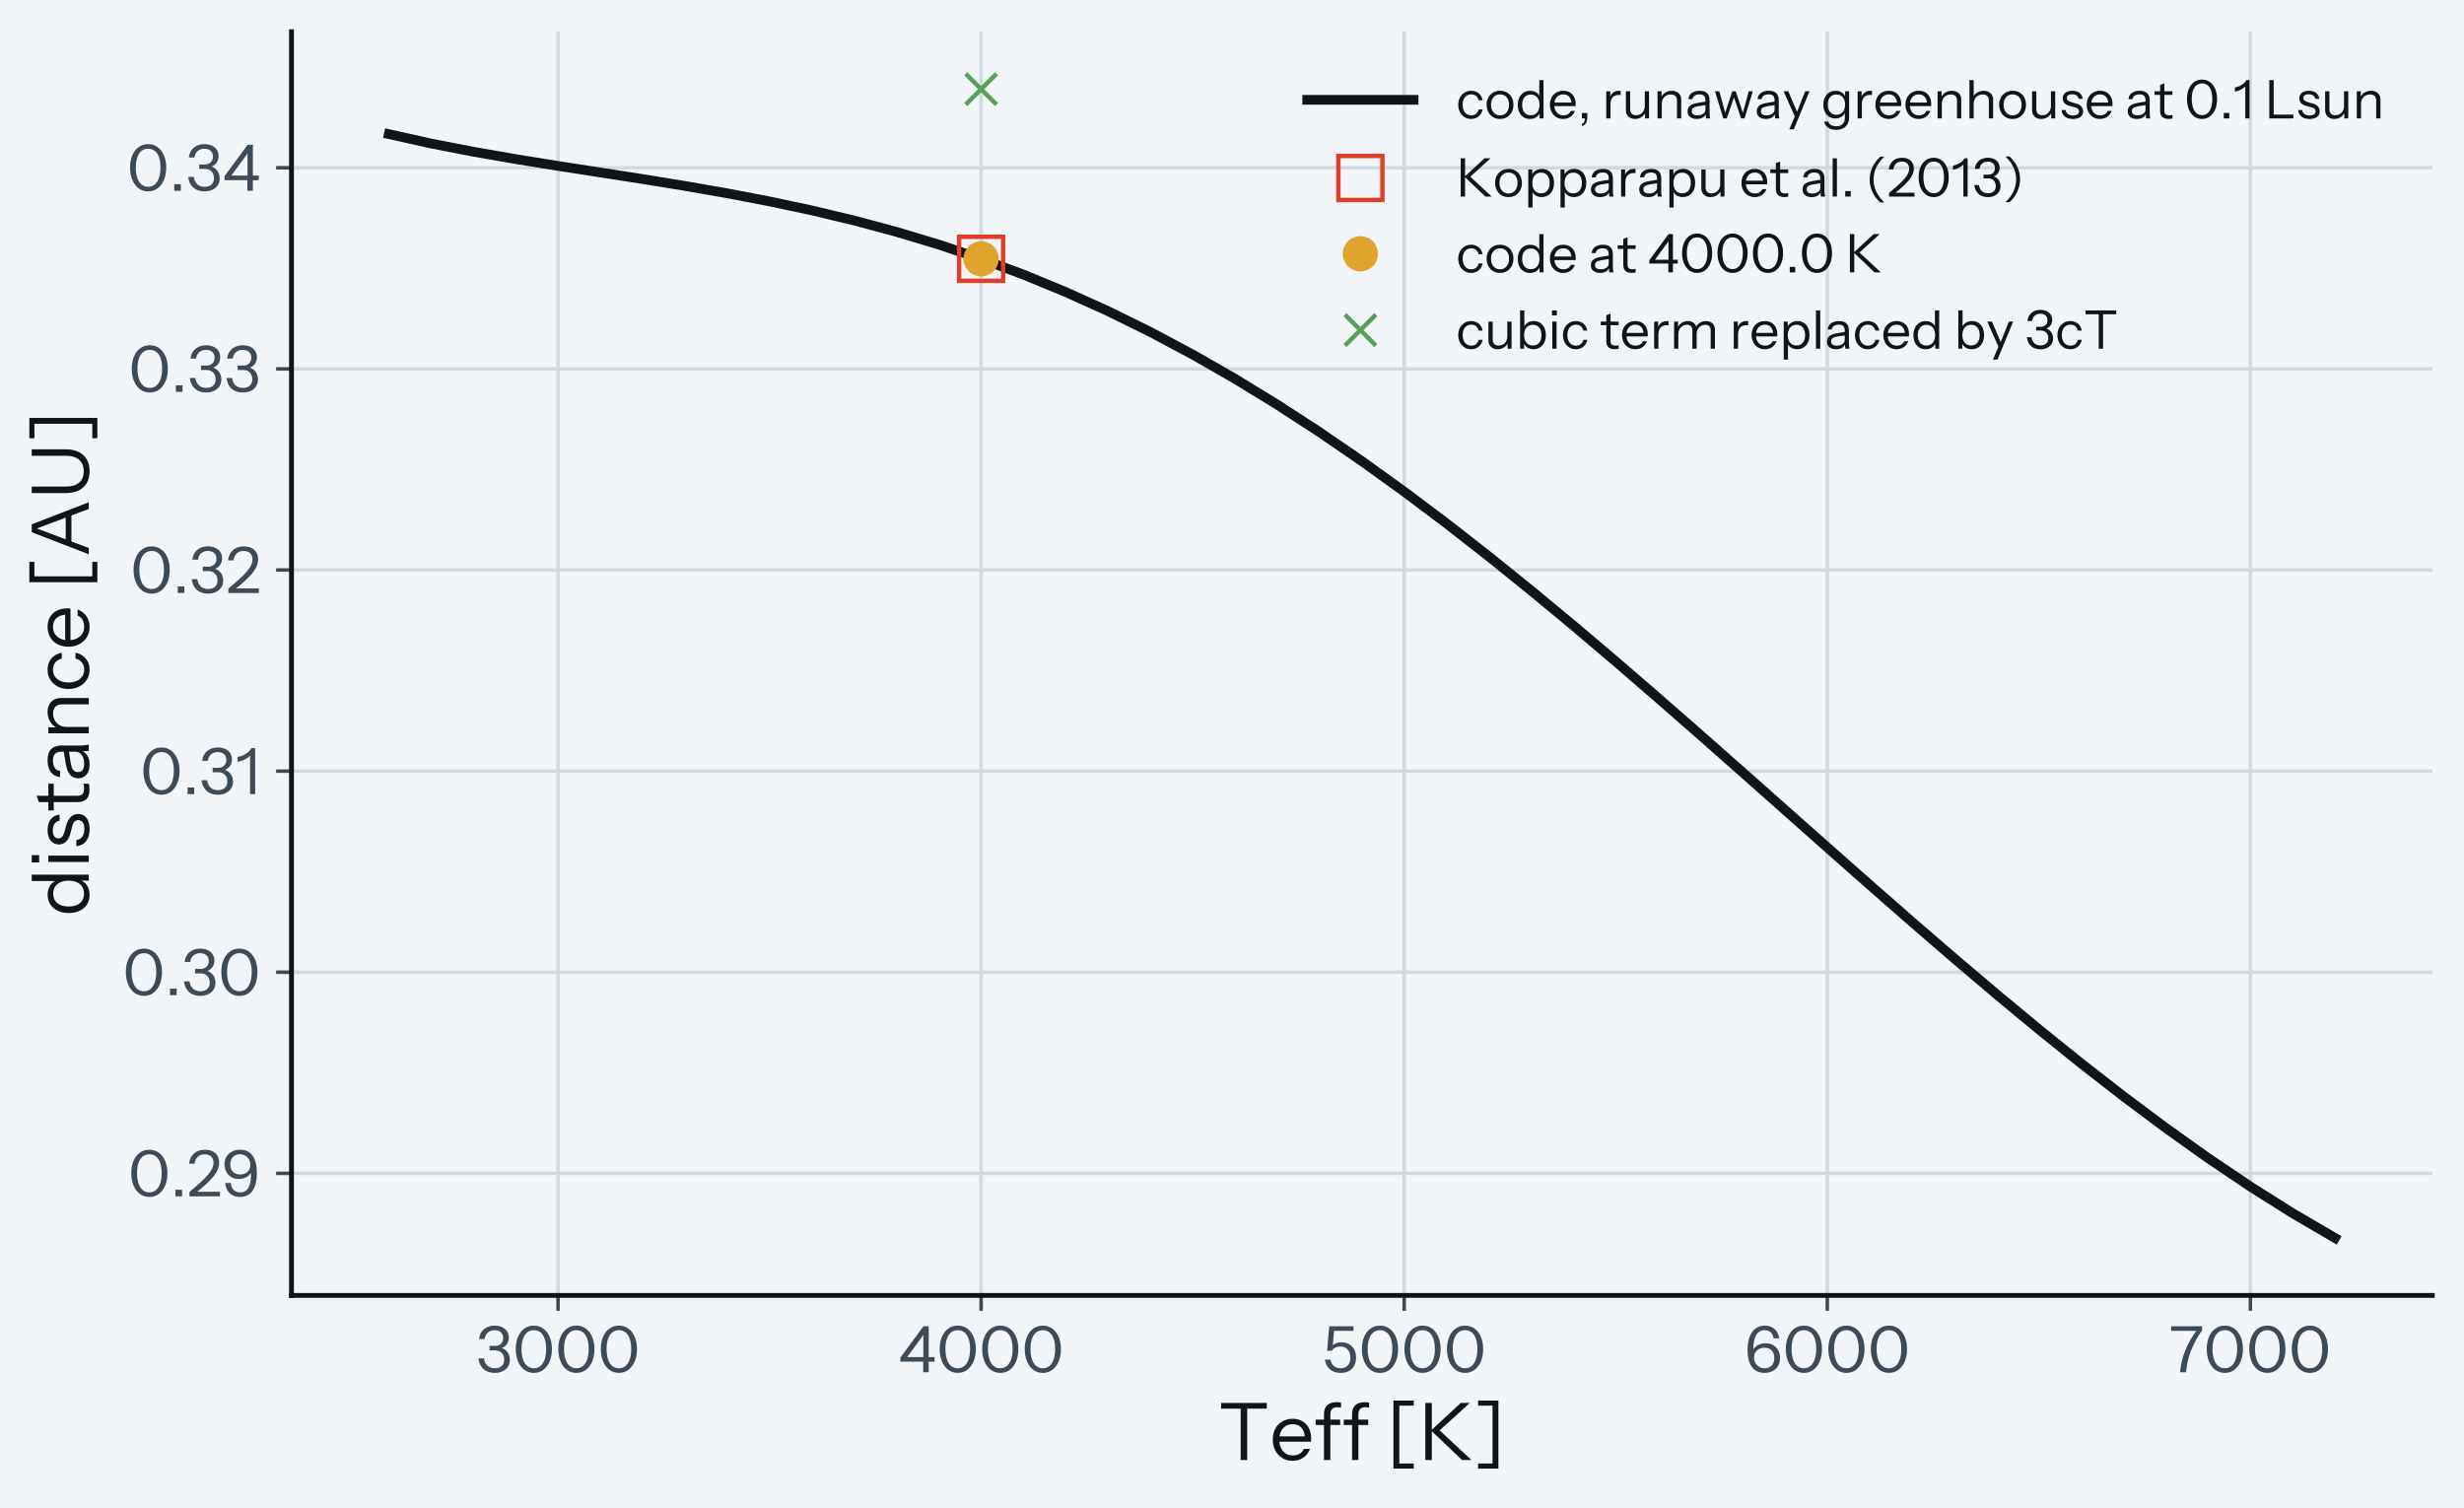
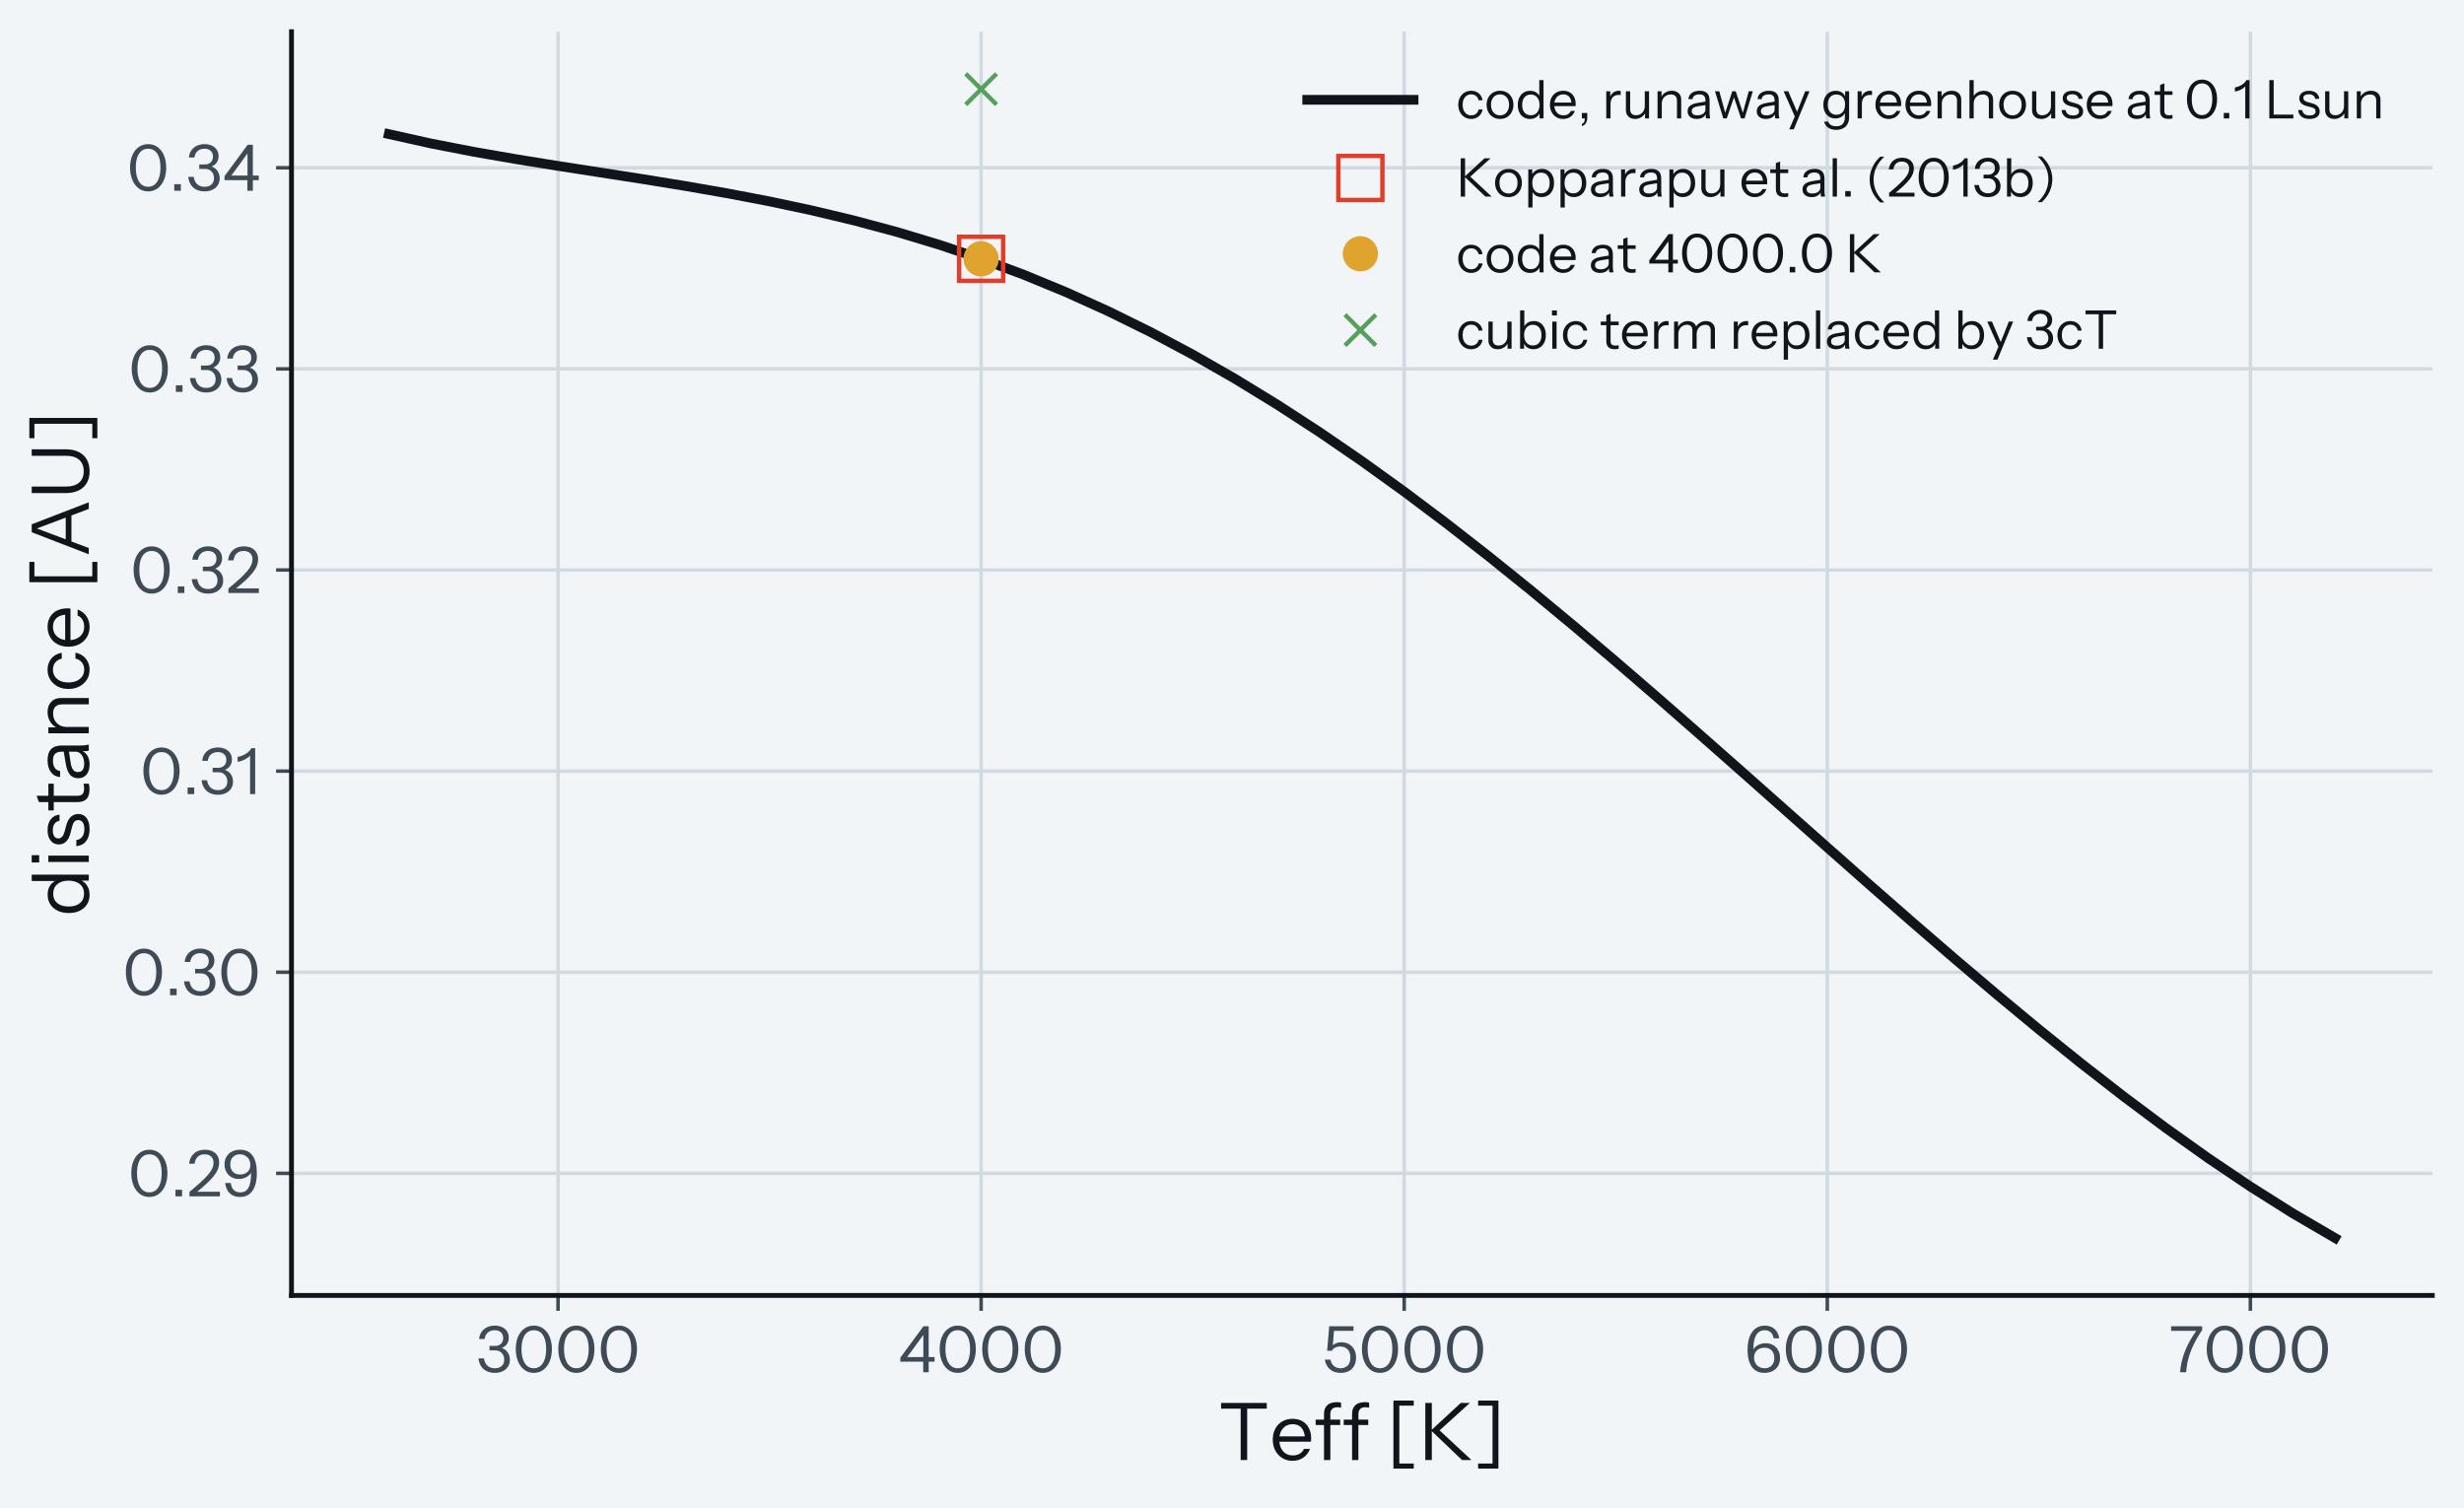
<svg xmlns="http://www.w3.org/2000/svg" xmlns:xlink="http://www.w3.org/1999/xlink" width="559.445pt" height="342.379pt" viewBox="0 0 559.445 342.379" version="1.1">
  <defs>
    <style type="text/css">*{stroke-linejoin: round; stroke-linecap: butt}</style>
  </defs>
  <g id="figure_1">
    <g id="patch_1">
      <path d="M 0 342.379  L 559.445 342.379  L 559.445 0  L 0 0  z " style="fill: #f2f5f7" />
    </g>
    <g id="axes_1">
      <g id="patch_2">
        <path d="M 66.184 294.116  L 552.245 294.116  L 552.245 7.2  L 66.184 7.2  z " style="fill: #f2f5f7" />
      </g>
      <g id="matplotlib.axis_1">
        <g id="xtick_1">
          <g id="line2d_1">
            <path d="M 126.701 294.116  L 126.701 7.2  " clip-path="url(#pb3c21db58e)" style="fill: none; stroke: #d2dae1; stroke-width: 0.8; stroke-linecap: square" />
          </g>
          <g id="line2d_2">
            <defs>
              <path id="m2a301ba8c9" d="M 0 0  L 0 3.5  " style="stroke: #3e4a55; stroke-width: 0.8" />
            </defs>
            <g>
              <use xlink:href="#m2a301ba8c9" x="126.701" y="294.116" style="fill: #3e4a55; stroke: #3e4a55; stroke-width: 0.8" />
            </g>
          </g>
          <g id="text_1">
            <g style="fill: #3e4a55" transform="translate(108.0551 311.5564) scale(0.145 -0.145)">
              <defs>
                <path id="InstrumentSans-Regular-33" d="M 1894 -64  Q 1434 -64 1085 105  Q 736 275 521 601  Q 307 928 256 1389  L 806 1389  Q 877 909 1158 653  Q 1440 397 1901 397  Q 2336 397 2585 627  Q 2835 858 2835 1254  Q 2835 1670 2592 1929  Q 2349 2189 1939 2189  L 1363 2189  L 1363 2637  L 1920 2637  Q 2291 2637 2512 2851  Q 2733 3066 2733 3424  Q 2733 3802 2499 4006  Q 2266 4211 1869 4211  Q 1478 4211 1203 3984  Q 928 3757 877 3334  L 320 3334  Q 358 3744 563 4041  Q 768 4339 1110 4505  Q 1453 4672 1882 4672  Q 2298 4672 2618 4525  Q 2938 4378 3117 4106  Q 3296 3834 3296 3469  Q 3296 3142 3149 2892  Q 3002 2643 2749 2502  Q 2496 2362 2170 2362  L 2131 2496  Q 2522 2496 2806 2333  Q 3091 2170 3248 1888  Q 3405 1606 3405 1235  Q 3405 851 3213 556  Q 3021 262 2681 99  Q 2342 -64 1894 -64  z " transform="scale(0.015625)" />
                <path id="InstrumentSans-Regular-30" d="M 2131 -64  Q 1587 -64 1180 240  Q 774 544 547 1085  Q 320 1626 320 2323  Q 320 3021 544 3549  Q 768 4077 1177 4374  Q 1587 4672 2131 4672  Q 2675 4672 3081 4374  Q 3488 4077 3715 3549  Q 3942 3021 3942 2323  Q 3942 1619 3715 1081  Q 3488 544 3081 240  Q 2675 -64 2131 -64  z M 2131 397  Q 2522 397 2797 630  Q 3072 864 3219 1296  Q 3366 1728 3366 2330  Q 3366 2925 3222 3347  Q 3078 3770 2803 3990  Q 2528 4211 2131 4211  Q 1734 4211 1459 3987  Q 1184 3763 1040 3344  Q 896 2925 896 2330  Q 896 1728 1043 1293  Q 1190 858 1465 627  Q 1741 397 2131 397  z " transform="scale(0.015625)" />
              </defs>
              <use xlink:href="#InstrumentSans-Regular-33" />
              <use xlink:href="#InstrumentSans-Regular-30" transform="translate(57.39999 0)" />
              <use xlink:href="#InstrumentSans-Regular-30" transform="translate(124 0)" />
              <use xlink:href="#InstrumentSans-Regular-30" transform="translate(190.6 0)" />
            </g>
          </g>
        </g>
        <g id="xtick_2">
          <g id="line2d_3">
            <path d="M 222.761 294.116  L 222.761 7.2  " clip-path="url(#pb3c21db58e)" style="fill: none; stroke: #d2dae1; stroke-width: 0.8; stroke-linecap: square" />
          </g>
          <g id="line2d_4">
            <g>
              <use xlink:href="#m2a301ba8c9" x="222.761" y="294.116" style="fill: #3e4a55; stroke: #3e4a55; stroke-width: 0.8" />
            </g>
          </g>
          <g id="text_2">
            <g style="fill: #3e4a55" transform="translate(203.9267 311.5564) scale(0.145 -0.145)">
              <defs>
                <path id="InstrumentSans-Regular-34" d="M 2509 0  L 2509 1216  L 2522 1344  L 2522 3974  L 2694 3974  L 749 1312  L 576 1523  L 3648 1523  L 3648 1062  L 218 1062  L 218 1459  L 2534 4608  L 3059 4608  L 3059 0  L 2509 0  z " transform="scale(0.015625)" />
              </defs>
              <use xlink:href="#InstrumentSans-Regular-34" />
              <use xlink:href="#InstrumentSans-Regular-30" transform="translate(59.99999 0)" />
              <use xlink:href="#InstrumentSans-Regular-30" transform="translate(126.6 0)" />
              <use xlink:href="#InstrumentSans-Regular-30" transform="translate(193.2 0)" />
            </g>
          </g>
        </g>
        <g id="xtick_3">
          <g id="line2d_5">
            <path d="M 318.82 294.116  L 318.82 7.2  " clip-path="url(#pb3c21db58e)" style="fill: none; stroke: #d2dae1; stroke-width: 0.8; stroke-linecap: square" />
          </g>
          <g id="line2d_6">
            <g>
              <use xlink:href="#m2a301ba8c9" x="318.82" y="294.116" style="fill: #3e4a55; stroke: #3e4a55; stroke-width: 0.8" />
            </g>
          </g>
          <g id="text_3">
            <g style="fill: #3e4a55" transform="translate(300.1744 311.5564) scale(0.145 -0.145)">
              <defs>
                <path id="InstrumentSans-Regular-35" d="M 1869 -64  Q 1184 -64 774 304  Q 365 672 275 1261  L 838 1261  Q 922 845 1194 621  Q 1466 397 1856 397  Q 2266 397 2550 653  Q 2835 909 2835 1466  Q 2835 2022 2550 2300  Q 2266 2579 1830 2579  Q 1517 2579 1286 2451  Q 1056 2323 979 2150  L 506 2150  L 717 4608  L 3149 4608  L 3149 4147  L 1030 4147  L 1210 4339  L 1062 2483  L 941 2528  Q 1056 2720 1312 2861  Q 1568 3002 1939 3002  Q 2368 3002 2697 2816  Q 3027 2630 3216 2288  Q 3405 1946 3405 1466  Q 3405 986 3216 643  Q 3027 301 2684 118  Q 2342 -64 1869 -64  z " transform="scale(0.015625)" />
              </defs>
              <use xlink:href="#InstrumentSans-Regular-35" />
              <use xlink:href="#InstrumentSans-Regular-30" transform="translate(57.39999 0)" />
              <use xlink:href="#InstrumentSans-Regular-30" transform="translate(124 0)" />
              <use xlink:href="#InstrumentSans-Regular-30" transform="translate(190.6 0)" />
            </g>
          </g>
        </g>
        <g id="xtick_4">
          <g id="line2d_7">
            <path d="M 414.88 294.116  L 414.88 7.2  " clip-path="url(#pb3c21db58e)" style="fill: none; stroke: #d2dae1; stroke-width: 0.8; stroke-linecap: square" />
          </g>
          <g id="line2d_8">
            <g>
              <use xlink:href="#m2a301ba8c9" x="414.88" y="294.116" style="fill: #3e4a55; stroke: #3e4a55; stroke-width: 0.8" />
            </g>
          </g>
          <g id="text_4">
            <g style="fill: #3e4a55" transform="translate(396.0528 311.5564) scale(0.145 -0.145)">
              <defs>
                <path id="InstrumentSans-Regular-36" d="M 2010 -64  Q 1197 -64 758 528  Q 320 1120 320 2240  Q 320 3014 528 3558  Q 736 4102 1126 4387  Q 1517 4672 2054 4672  Q 2643 4672 3027 4333  Q 3411 3994 3494 3398  L 2931 3398  Q 2874 3795 2640 4003  Q 2406 4211 2048 4211  Q 1478 4211 1187 3724  Q 896 3238 896 2266  L 896 1850  L 749 1907  Q 806 2208 1004 2432  Q 1203 2656 1497 2781  Q 1792 2906 2131 2906  Q 2566 2906 2889 2717  Q 3213 2528 3395 2192  Q 3578 1856 3578 1408  Q 3578 966 3379 633  Q 3181 301 2829 118  Q 2477 -64 2010 -64  z M 2029 397  Q 2464 397 2733 672  Q 3002 947 3002 1414  Q 3002 1901 2742 2179  Q 2483 2458 2016 2458  Q 1568 2458 1270 2195  Q 973 1933 973 1472  Q 973 1152 1110 909  Q 1248 666 1488 531  Q 1728 397 2029 397  z " transform="scale(0.015625)" />
              </defs>
              <use xlink:href="#InstrumentSans-Regular-36" />
              <use xlink:href="#InstrumentSans-Regular-30" transform="translate(59.89999 0)" />
              <use xlink:href="#InstrumentSans-Regular-30" transform="translate(126.5 0)" />
              <use xlink:href="#InstrumentSans-Regular-30" transform="translate(193.1 0)" />
            </g>
          </g>
        </g>
        <g id="xtick_5">
          <g id="line2d_9">
            <path d="M 510.94 294.116  L 510.94 7.2  " clip-path="url(#pb3c21db58e)" style="fill: none; stroke: #d2dae1; stroke-width: 0.8; stroke-linecap: square" />
          </g>
          <g id="line2d_10">
            <g>
              <use xlink:href="#m2a301ba8c9" x="510.94" y="294.116" style="fill: #3e4a55; stroke: #3e4a55; stroke-width: 0.8" />
            </g>
          </g>
          <g id="text_5">
            <g style="fill: #3e4a55" transform="translate(492.5984 311.5564) scale(0.145 -0.145)">
              <defs>
                <path id="InstrumentSans-Regular-37" d="M 1050 0  Q 1139 1088 1558 2153  Q 1978 3219 2816 4333  L 2848 4147  L 154 4147  L 154 4608  L 3264 4608  L 3264 4224  Q 2752 3475 2416 2777  Q 2080 2080 1894 1398  Q 1709 717 1658 0  L 1050 0  z " transform="scale(0.015625)" />
              </defs>
              <use xlink:href="#InstrumentSans-Regular-37" />
              <use xlink:href="#InstrumentSans-Regular-30" transform="translate(53.2 0)" />
              <use xlink:href="#InstrumentSans-Regular-30" transform="translate(119.8 0)" />
              <use xlink:href="#InstrumentSans-Regular-30" transform="translate(186.4 0)" />
            </g>
          </g>
        </g>
        <g id="text_6">
          <g style="fill: #10151b" transform="translate(276.5979 331.4889) scale(0.18 -0.18)">
            <defs>
              <path id="InstrumentSans-Regular-54" d="M 1811 0  L 1811 4147  L 230 4147  L 230 4608  L 3917 4608  L 3917 4147  L 2336 4147  L 2336 0  L 1811 0  z " transform="scale(0.015625)" />
              <path id="InstrumentSans-Regular-65" d="M 1850 -64  Q 1382 -64 1024 157  Q 666 378 461 762  Q 256 1146 256 1645  Q 256 2144 457 2525  Q 659 2906 1024 3117  Q 1389 3328 1862 3328  Q 2317 3328 2653 3129  Q 2989 2931 3171 2572  Q 3354 2214 3354 1728  Q 3354 1664 3350 1606  Q 3347 1549 3334 1478  L 640 1478  L 640 1907  L 3021 1907  L 2854 1670  Q 2854 2259 2595 2576  Q 2336 2893 1862 2893  Q 1376 2893 1078 2557  Q 781 2221 781 1651  Q 781 1069 1078 720  Q 1376 371 1875 371  Q 2189 371 2425 508  Q 2662 646 2771 902  L 3258 902  Q 3098 454 2723 195  Q 2349 -64 1850 -64  z " transform="scale(0.015625)" />
              <path id="InstrumentSans-Regular-66" d="M 781 0  L 781 3725  Q 781 4173 1040 4422  Q 1299 4672 1830 4672  Q 1958 4672 2032 4659  Q 2106 4646 2157 4627  L 2157 4224  Q 2112 4237 2032 4249  Q 1952 4262 1862 4262  Q 1568 4262 1430 4115  Q 1293 3968 1293 3699  L 1293 0  L 781 0  z M 109 2829  L 109 3264  L 2086 3264  L 2086 2829  L 109 2829  z " transform="scale(0.015625)" />
              <path id="InstrumentSans-Regular-20" transform="scale(0.015625)" />
              <path id="InstrumentSans-Regular-5b" d="M 576 -691  L 576 4800  L 2214 4800  L 2214 4390  L 1050 4390  L 1050 -282  L 2214 -282  L 2214 -691  L 576 -691  z " transform="scale(0.015625)" />
              <path id="InstrumentSans-Regular-4b" d="M 550 0  L 550 4608  L 1075 4608  L 1075 0  L 550 0  z M 1018 2394  L 3411 4608  L 4147 4608  L 1702 2394  L 1018 2394  z M 3514 0  L 1005 2394  L 1702 2394  L 4275 0  L 3514 0  z " transform="scale(0.015625)" />
              <path id="InstrumentSans-Regular-5d" d="M 2022 4800  L 2022 -691  L 384 -691  L 384 -282  L 1549 -282  L 1549 4390  L 384 4390  L 384 4800  L 2022 4800  z " transform="scale(0.015625)" />
            </defs>
            <use xlink:href="#InstrumentSans-Regular-54" />
            <use xlink:href="#InstrumentSans-Regular-65" transform="translate(64.79999 0)" />
            <use xlink:href="#InstrumentSans-Regular-66" transform="translate(121.2 0)" />
            <use xlink:href="#InstrumentSans-Regular-66" transform="translate(156.6 0)" />
            <use xlink:href="#InstrumentSans-Regular-20" transform="translate(192 0)" />
            <use xlink:href="#InstrumentSans-Regular-5b" transform="translate(212 0)" />
            <use xlink:href="#InstrumentSans-Regular-4b" transform="translate(252.5999 0)" />
            <use xlink:href="#InstrumentSans-Regular-5d" transform="translate(321.7999 0)" />
          </g>
        </g>
      </g>
      <g id="matplotlib.axis_2">
        <g id="ytick_1">
          <g id="line2d_11">
            <path d="M 66.184 266.4  L 552.245 266.4  " clip-path="url(#pb3c21db58e)" style="fill: none; stroke: #d2dae1; stroke-width: 0.8; stroke-linecap: square" />
          </g>
          <g id="line2d_12">
            <defs>
              <path id="me776a80f98" d="M 0 0  L -3.5 0  " style="stroke: #3e4a55; stroke-width: 0.8" />
            </defs>
            <g>
              <use xlink:href="#me776a80f98" x="66.184" y="266.4" style="fill: #3e4a55; stroke: #3e4a55; stroke-width: 0.8" />
            </g>
          </g>
          <g id="text_7">
            <g style="fill: #3e4a55" transform="translate(29.0825 271.62) scale(0.145 -0.145)">
              <defs>
                <path id="InstrumentSans-Regular-2e" d="M 486 0  L 486 659  L 1146 659  L 1146 0  L 486 0  z " transform="scale(0.015625)" />
                <path id="InstrumentSans-Regular-32" d="M 256 0  L 256 448  Q 947 1018 1411 1446  Q 1875 1875 2153 2208  Q 2432 2541 2550 2819  Q 2669 3098 2669 3366  Q 2669 3763 2432 3987  Q 2195 4211 1779 4211  Q 1350 4211 1088 3968  Q 826 3725 768 3270  L 218 3270  Q 282 3898 701 4285  Q 1120 4672 1818 4672  Q 2464 4672 2848 4326  Q 3232 3981 3232 3379  Q 3232 3053 3107 2726  Q 2982 2400 2697 2041  Q 2413 1683 1949 1251  Q 1485 819 800 275  L 678 461  L 3309 461  L 3309 0  L 256 0  z " transform="scale(0.015625)" />
                <path id="InstrumentSans-Regular-39" d="M 1843 -64  Q 1440 -64 1120 93  Q 800 250 601 560  Q 403 870 346 1338  L 909 1338  Q 973 838 1222 617  Q 1472 397 1856 397  Q 2138 397 2342 512  Q 2547 627 2681 864  Q 2816 1101 2880 1469  Q 2944 1837 2944 2342  L 2944 2758  L 3091 2739  Q 3034 2445 2835 2217  Q 2637 1990 2342 1865  Q 2048 1741 1709 1741  Q 1286 1741 966 1929  Q 646 2118 464 2451  Q 282 2784 282 3206  Q 282 3654 480 3980  Q 678 4307 1033 4489  Q 1389 4672 1850 4672  Q 2669 4672 3094 4077  Q 3520 3482 3520 2330  Q 3520 1562 3325 1027  Q 3130 493 2755 214  Q 2381 -64 1843 -64  z M 1843 2189  Q 2285 2189 2576 2438  Q 2867 2688 2867 3155  Q 2867 3469 2729 3705  Q 2592 3942 2355 4076  Q 2118 4211 1818 4211  Q 1389 4211 1123 3939  Q 858 3667 858 3194  Q 858 2739 1117 2464  Q 1376 2189 1843 2189  z " transform="scale(0.015625)" />
              </defs>
              <use xlink:href="#InstrumentSans-Regular-30" />
              <use xlink:href="#InstrumentSans-Regular-2e" transform="translate(66.59999 0)" />
              <use xlink:href="#InstrumentSans-Regular-32" transform="translate(92.09998 0)" />
              <use xlink:href="#InstrumentSans-Regular-39" transform="translate(146.6 0)" />
            </g>
          </g>
        </g>
        <g id="ytick_2">
          <g id="line2d_13">
            <path d="M 66.184 220.738  L 552.245 220.738  " clip-path="url(#pb3c21db58e)" style="fill: none; stroke: #d2dae1; stroke-width: 0.8; stroke-linecap: square" />
          </g>
          <g id="line2d_14">
            <g>
              <use xlink:href="#me776a80f98" x="66.184" y="220.738" style="fill: #3e4a55; stroke: #3e4a55; stroke-width: 0.8" />
            </g>
          </g>
          <g id="text_8">
            <g style="fill: #3e4a55" transform="translate(27.85 225.9578) scale(0.145 -0.145)">
              <use xlink:href="#InstrumentSans-Regular-30" />
              <use xlink:href="#InstrumentSans-Regular-2e" transform="translate(66.59999 0)" />
              <use xlink:href="#InstrumentSans-Regular-33" transform="translate(92.09998 0)" />
              <use xlink:href="#InstrumentSans-Regular-30" transform="translate(149.5 0)" />
            </g>
          </g>
        </g>
        <g id="ytick_3">
          <g id="line2d_15">
            <path d="M 66.184 175.076  L 552.245 175.076  " clip-path="url(#pb3c21db58e)" style="fill: none; stroke: #d2dae1; stroke-width: 0.8; stroke-linecap: square" />
          </g>
          <g id="line2d_16">
            <g>
              <use xlink:href="#me776a80f98" x="66.184" y="175.076" style="fill: #3e4a55; stroke: #3e4a55; stroke-width: 0.8" />
            </g>
          </g>
          <g id="text_9">
            <g style="fill: #3e4a55" transform="translate(31.8375 180.2955) scale(0.145 -0.145)">
              <defs>
                <path id="InstrumentSans-Regular-31" d="M 1440 0  L 1440 4083  L 1574 4051  Q 1498 3878 1280 3705  Q 1062 3533 777 3405  Q 493 3277 192 3232  L 192 3725  Q 493 3776 768 3904  Q 1043 4032 1257 4214  Q 1472 4397 1574 4608  L 1952 4608  L 1952 0  L 1440 0  z " transform="scale(0.015625)" />
              </defs>
              <use xlink:href="#InstrumentSans-Regular-30" />
              <use xlink:href="#InstrumentSans-Regular-2e" transform="translate(66.59999 0)" />
              <use xlink:href="#InstrumentSans-Regular-33" transform="translate(92.09998 0)" />
              <use xlink:href="#InstrumentSans-Regular-31" transform="translate(149.5 0)" />
            </g>
          </g>
        </g>
        <g id="ytick_4">
          <g id="line2d_17">
            <path d="M 66.184 129.413  L 552.245 129.413  " clip-path="url(#pb3c21db58e)" style="fill: none; stroke: #d2dae1; stroke-width: 0.8; stroke-linecap: square" />
          </g>
          <g id="line2d_18">
            <g>
              <use xlink:href="#me776a80f98" x="66.184" y="129.413" style="fill: #3e4a55; stroke: #3e4a55; stroke-width: 0.8" />
            </g>
          </g>
          <g id="text_10">
            <g style="fill: #3e4a55" transform="translate(29.60359 134.6333) scale(0.145 -0.145)">
              <use xlink:href="#InstrumentSans-Regular-30" />
              <use xlink:href="#InstrumentSans-Regular-2e" transform="translate(66.59999 0)" />
              <use xlink:href="#InstrumentSans-Regular-33" transform="translate(92.09998 0)" />
              <use xlink:href="#InstrumentSans-Regular-32" transform="translate(149.5 0)" />
            </g>
          </g>
        </g>
        <g id="ytick_5">
          <g id="line2d_19">
            <path d="M 66.184 83.751  L 552.245 83.751  " clip-path="url(#pb3c21db58e)" style="fill: none; stroke: #d2dae1; stroke-width: 0.8; stroke-linecap: square" />
          </g>
          <g id="line2d_20">
            <g>
              <use xlink:href="#me776a80f98" x="66.184" y="83.751" style="fill: #3e4a55; stroke: #3e4a55; stroke-width: 0.8" />
            </g>
          </g>
          <g id="text_11">
            <g style="fill: #3e4a55" transform="translate(29.18219 88.97106) scale(0.145 -0.145)">
              <use xlink:href="#InstrumentSans-Regular-30" />
              <use xlink:href="#InstrumentSans-Regular-2e" transform="translate(66.59999 0)" />
              <use xlink:href="#InstrumentSans-Regular-33" transform="translate(92.09998 0)" />
              <use xlink:href="#InstrumentSans-Regular-33" transform="translate(149.5 0)" />
            </g>
          </g>
        </g>
        <g id="ytick_6">
          <g id="line2d_21">
            <path d="M 66.184 38.089  L 552.245 38.089  " clip-path="url(#pb3c21db58e)" style="fill: none; stroke: #d2dae1; stroke-width: 0.8; stroke-linecap: square" />
          </g>
          <g id="line2d_22">
            <g>
              <use xlink:href="#me776a80f98" x="66.184" y="38.089" style="fill: #3e4a55; stroke: #3e4a55; stroke-width: 0.8" />
            </g>
          </g>
          <g id="text_12">
            <g style="fill: #3e4a55" transform="translate(28.80609 43.30881) scale(0.145 -0.145)">
              <use xlink:href="#InstrumentSans-Regular-30" />
              <use xlink:href="#InstrumentSans-Regular-2e" transform="translate(66.59999 0)" />
              <use xlink:href="#InstrumentSans-Regular-33" transform="translate(92.09998 0)" />
              <use xlink:href="#InstrumentSans-Regular-34" transform="translate(149.5 0)" />
            </g>
          </g>
        </g>
        <g id="text_13">
          <g style="fill: #10151b" transform="translate(20.16 208.0501) rotate(-90) scale(0.18 -0.18)">
            <defs>
              <path id="InstrumentSans-Regular-64" d="M 2886 0  L 2886 762  L 2950 742  Q 2829 371 2505 153  Q 2182 -64 1734 -64  Q 1293 -64 963 147  Q 634 358 451 736  Q 269 1114 269 1619  Q 269 2131 454 2515  Q 640 2899 973 3110  Q 1306 3322 1754 3322  Q 2214 3322 2528 3098  Q 2842 2874 2957 2464  L 2854 2451  L 2854 4608  L 3366 4608  L 3366 0  L 2886 0  z M 1830 384  Q 2323 384 2601 720  Q 2880 1056 2880 1638  Q 2880 2208 2598 2541  Q 2317 2874 1830 2874  Q 1344 2874 1069 2541  Q 794 2208 794 1619  Q 794 1043 1069 713  Q 1344 384 1830 384  z " transform="scale(0.015625)" />
              <path id="InstrumentSans-Regular-69" d="M 512 0  L 512 3264  L 1024 3264  L 1024 0  L 512 0  z M 472 4006  L 472 4608  L 1061 4608  L 1061 4006  L 472 4006  z " transform="scale(0.015625)" />
              <path id="InstrumentSans-Regular-73" d="M 1619 -64  Q 1018 -64 659 214  Q 301 493 250 1005  L 742 1005  Q 787 691 1017 524  Q 1248 358 1632 358  Q 1971 358 2163 486  Q 2355 614 2355 851  Q 2355 1018 2246 1142  Q 2138 1267 1811 1350  L 1286 1485  Q 838 1600 614 1840  Q 390 2080 390 2413  Q 390 2835 704 3081  Q 1018 3328 1555 3328  Q 2086 3328 2419 3072  Q 2752 2816 2797 2362  L 2304 2362  Q 2259 2624 2060 2765  Q 1862 2906 1536 2906  Q 1222 2906 1049 2787  Q 877 2669 877 2451  Q 877 2285 1001 2163  Q 1126 2042 1421 1958  L 1933 1818  Q 2387 1696 2617 1446  Q 2848 1197 2848 845  Q 2848 416 2521 176  Q 2195 -64 1619 -64  z " transform="scale(0.015625)" />
              <path id="InstrumentSans-Regular-74" d="M 1818 -58  Q 1274 -58 1027 188  Q 781 435 781 902  L 781 4026  L 1293 4218  L 1293 909  Q 1293 634 1433 506  Q 1574 378 1894 378  Q 2022 378 2115 394  Q 2208 410 2266 435  L 2266 0  Q 2202 -26 2083 -42  Q 1965 -58 1818 -58  z M 109 2829  L 109 3264  L 2266 3264  L 2266 2829  L 109 2829  z " transform="scale(0.015625)" />
              <path id="InstrumentSans-Regular-61" d="M 2515 0  Q 2490 109 2480 249  Q 2470 390 2470 608  L 2438 608  L 2438 2170  Q 2438 2541 2268 2717  Q 2099 2893 1722 2893  Q 1350 2893 1129 2742  Q 909 2592 883 2317  L 390 2317  Q 422 2790 787 3059  Q 1152 3328 1741 3328  Q 2349 3328 2643 3040  Q 2938 2752 2938 2176  L 2938 608  Q 2938 467 2957 316  Q 2976 166 3008 0  L 2515 0  z M 1395 -64  Q 890 -64 592 182  Q 294 429 294 858  Q 294 1286 588 1523  Q 883 1760 1446 1856  L 2586 2048  L 2586 1626  L 1523 1459  Q 1165 1402 979 1267  Q 794 1133 794 877  Q 794 627 963 499  Q 1133 371 1466 371  Q 1894 371 2166 566  Q 2438 762 2438 1075  L 2522 621  Q 2419 294 2121 115  Q 1824 -64 1395 -64  z " transform="scale(0.015625)" />
              <path id="InstrumentSans-Regular-6e" d="M 512 0  L 512 3264  L 992 3264  L 992 2496  L 1024 2496  L 1024 0  L 512 0  z M 2848 0  L 2848 2138  Q 2848 2509 2662 2694  Q 2477 2880 2112 2880  Q 1792 2880 1545 2739  Q 1299 2598 1161 2348  Q 1024 2099 1024 1766  L 941 2541  Q 1107 2906 1449 3117  Q 1792 3328 2227 3328  Q 2739 3328 3049 3037  Q 3360 2746 3360 2272  L 3360 0  L 2848 0  z " transform="scale(0.015625)" />
              <path id="InstrumentSans-Regular-63" d="M 1805 -64  Q 1357 -64 1008 157  Q 659 378 457 765  Q 256 1152 256 1645  Q 256 2138 457 2515  Q 659 2893 1008 3110  Q 1357 3328 1798 3328  Q 2163 3328 2454 3187  Q 2746 3046 2934 2787  Q 3123 2528 3174 2182  L 2701 2182  Q 2637 2496 2406 2694  Q 2176 2893 1811 2893  Q 1498 2893 1267 2739  Q 1037 2586 909 2304  Q 781 2022 781 1645  Q 781 1267 909 979  Q 1037 691 1270 531  Q 1504 371 1818 371  Q 2170 371 2406 566  Q 2643 762 2707 1075  L 3181 1075  Q 3123 736 2928 477  Q 2733 218 2445 77  Q 2157 -64 1805 -64  z " transform="scale(0.015625)" />
              <path id="InstrumentSans-Regular-41" d="M 230 0  L 2010 4608  L 2470 4608  L 736 0  L 230 0  z M 3891 0  L 2157 4608  L 2650 4608  L 4429 0  L 3891 0  z M 1114 1862  L 3520 1862  L 3520 1402  L 1114 1402  L 1114 1862  z " transform="scale(0.015625)" />
              <path id="InstrumentSans-Regular-55" d="M 2272 -64  Q 1440 -64 976 445  Q 512 954 512 1869  L 512 4608  L 1037 4608  L 1037 1843  Q 1037 1152 1357 781  Q 1677 410 2272 410  Q 2880 410 3200 778  Q 3520 1146 3520 1843  L 3520 4608  L 4045 4608  L 4045 1862  Q 4045 954 3577 445  Q 3110 -64 2272 -64  z " transform="scale(0.015625)" />
            </defs>
            <use xlink:href="#InstrumentSans-Regular-64" />
            <use xlink:href="#InstrumentSans-Regular-69" transform="translate(60.59999 0)" />
            <use xlink:href="#InstrumentSans-Regular-73" transform="translate(84.59998 0)" />
            <use xlink:href="#InstrumentSans-Regular-74" transform="translate(131.9 0)" />
            <use xlink:href="#InstrumentSans-Regular-61" transform="translate(169.6 0)" />
            <use xlink:href="#InstrumentSans-Regular-6e" transform="translate(222.8999 0)" />
            <use xlink:href="#InstrumentSans-Regular-63" transform="translate(282.7999 0)" />
            <use xlink:href="#InstrumentSans-Regular-65" transform="translate(336.0999 0)" />
            <use xlink:href="#InstrumentSans-Regular-20" transform="translate(392.4999 0)" />
            <use xlink:href="#InstrumentSans-Regular-5b" transform="translate(412.4999 0)" />
            <use xlink:href="#InstrumentSans-Regular-41" transform="translate(453.0999 0)" />
            <use xlink:href="#InstrumentSans-Regular-55" transform="translate(525.8999 0)" />
            <use xlink:href="#InstrumentSans-Regular-5d" transform="translate(597.0999 0)" />
          </g>
        </g>
      </g>
      <g id="line2d_23">
        <path d="M 88.277 30.447  L 97.883 32.585  L 107.489 34.452  L 117.095 36.124  L 126.701 37.672  L 136.307 39.163  L 145.913 40.658  L 155.519 42.217  L 165.125 43.89  L 174.731 45.728  L 184.337 47.774  L 193.943 50.069  L 203.549 52.645  L 213.155 55.535  L 222.761 58.761  L 232.367 62.346  L 241.973 66.304  L 251.579 70.644  L 261.185 75.373  L 270.791 80.491  L 280.397 85.994  L 290.003 91.873  L 299.609 98.116  L 309.215 104.705  L 318.82 111.621  L 328.426 118.84  L 338.032 126.336  L 347.638 134.079  L 357.244 142.039  L 366.85 150.181  L 376.456 158.473  L 386.062 166.877  L 395.668 175.357  L 405.274 183.877  L 414.88 192.397  L 424.486 200.881  L 434.092 209.291  L 443.698 217.589  L 453.304 225.737  L 462.91 233.698  L 472.516 241.435  L 482.122 248.911  L 491.728 256.088  L 501.334 262.931  L 510.94 269.402  L 520.546 275.462  L 530.152 281.075  " clip-path="url(#pb3c21db58e)" style="fill: none; stroke: #10151b; stroke-width: 2.2; stroke-linecap: square" />
      </g>
      <g id="line2d_24">
        <defs>
          <path id="mfd532c41c6" d="M -5 5  L 5 5  L 5 -5  L -5 -5  z " style="stroke: #e23d28; stroke-linejoin: miter" />
        </defs>
        <g clip-path="url(#pb3c21db58e)">
          <use xlink:href="#mfd532c41c6" x="222.761" y="58.761" style="fill-opacity: 0; stroke: #e23d28; stroke-linejoin: miter" />
        </g>
      </g>
      <g id="line2d_25">
        <defs>
          <path id="m2d13be8a0a" d="M 0 3.5  C 0.928 3.5 1.819 3.131 2.475 2.475  C 3.131 1.819 3.5 0.928 3.5 0  C 3.5 -0.928 3.131 -1.819 2.475 -2.475  C 1.819 -3.131 0.928 -3.5 0 -3.5  C -0.928 -3.5 -1.819 -3.131 -2.475 -2.475  C -3.131 -1.819 -3.5 -0.928 -3.5 0  C -3.5 0.928 -3.131 1.819 -2.475 2.475  C -1.819 3.131 -0.928 3.5 0 3.5  z " style="stroke: #e0a32e" />
        </defs>
        <g clip-path="url(#pb3c21db58e)">
          <use xlink:href="#m2d13be8a0a" x="222.761" y="58.761" style="fill: #e0a32e; stroke: #e0a32e" />
        </g>
      </g>
      <g id="line2d_26">
        <defs>
          <path id="m65cbfbe49b" d="M -3.5 3.5  L 3.5 -3.5  M -3.5 -3.5  L 3.5 3.5  " style="stroke: #57a05c" />
        </defs>
        <g clip-path="url(#pb3c21db58e)">
          <use xlink:href="#m65cbfbe49b" x="222.761" y="20.242" style="fill: #57a05c; stroke: #57a05c" />
        </g>
      </g>
      <g id="patch_3">
        <path d="M 66.184 294.116  L 66.184 7.2  " style="fill: none; stroke: #10151b; stroke-width: 1.1; stroke-linejoin: miter; stroke-linecap: square" />
      </g>
      <g id="patch_4">
        <path d="M 66.184 294.116  L 552.245 294.116  " style="fill: none; stroke: #10151b; stroke-width: 1.1; stroke-linejoin: miter; stroke-linecap: square" />
      </g>
      <g id="legend_1">
        <g id="line2d_27">
          <path d="M 296.793 22.66  L 308.871 22.66  L 320.95 22.66  " style="fill: none; stroke: #10151b; stroke-width: 2.2; stroke-linecap: square" />
        </g>
        <g id="text_14">
          <g style="fill: #10151b" transform="translate(330.6125 26.88796) scale(0.120785 -0.120785)">
            <defs>
              <path id="InstrumentSans-Regular-6f" d="M 1869 -64  Q 1389 -64 1024 160  Q 659 384 457 771  Q 256 1158 256 1645  Q 256 2138 461 2515  Q 666 2893 1027 3110  Q 1389 3328 1869 3328  Q 2355 3328 2716 3110  Q 3078 2893 3280 2515  Q 3482 2138 3482 1645  Q 3482 1158 3280 771  Q 3078 384 2716 160  Q 2355 -64 1869 -64  z M 1869 371  Q 2202 371 2445 534  Q 2688 698 2822 986  Q 2957 1274 2957 1651  Q 2957 2214 2659 2553  Q 2362 2893 1869 2893  Q 1382 2893 1081 2553  Q 781 2214 781 1651  Q 781 1274 915 986  Q 1050 698 1296 534  Q 1542 371 1869 371  z " transform="scale(0.015625)" />
              <path id="InstrumentSans-Regular-2c" d="M 493 -922  L 493 -659  Q 678 -589 761 -438  Q 845 -288 845 19  L 1043 0  L 493 0  L 493 653  L 1139 653  L 1139 134  Q 1139 -275 985 -544  Q 832 -813 493 -922  z " transform="scale(0.015625)" />
              <path id="InstrumentSans-Regular-72" d="M 512 0  L 512 3264  L 992 3264  L 992 2432  L 1024 2432  L 1024 0  L 512 0  z M 1024 1702  L 941 2477  Q 1056 2893 1350 3110  Q 1645 3328 2029 3328  Q 2189 3328 2246 3302  L 2246 2810  Q 2214 2822 2156 2825  Q 2099 2829 2016 2829  Q 1530 2829 1277 2537  Q 1024 2246 1024 1702  z " transform="scale(0.015625)" />
              <path id="InstrumentSans-Regular-75" d="M 1574 -64  Q 1254 -64 1004 67  Q 755 198 614 438  Q 474 678 474 992  L 474 3264  L 986 3264  L 986 1126  Q 986 755 1168 569  Q 1350 384 1690 384  Q 1997 384 2233 525  Q 2470 666 2608 918  Q 2746 1171 2746 1498  L 2829 723  Q 2669 358 2329 147  Q 1990 -64 1574 -64  z M 2778 0  L 2778 768  L 2746 768  L 2746 3264  L 3258 3264  L 3258 0  L 2778 0  z " transform="scale(0.015625)" />
              <path id="InstrumentSans-Regular-77" d="M 1178 0  L 179 3264  L 698 3264  L 1466 467  L 1338 467  L 2259 3264  L 2675 3264  L 3603 467  L 3475 467  L 4237 3264  L 4730 3264  L 3731 0  L 3315 0  L 2394 2733  L 2528 2733  L 1594 0  L 1178 0  z " transform="scale(0.015625)" />
              <path id="InstrumentSans-Regular-79" d="M 794 -1312  L 1523 384  L 1638 563  L 2707 3264  L 3232 3264  L 1338 -1312  L 794 -1312  z M 1581 -32  L 115 3264  L 678 3264  L 1939 314  L 1581 -32  z " transform="scale(0.015625)" />
              <path id="InstrumentSans-Regular-67" d="M 1811 -1376  Q 1229 -1376 841 -1104  Q 454 -832 371 -384  L 858 -384  Q 928 -640 1174 -790  Q 1421 -941 1843 -941  Q 2342 -941 2598 -669  Q 2854 -397 2854 128  L 2854 826  L 2918 813  Q 2810 442 2483 221  Q 2157 0 1709 0  Q 1280 0 953 208  Q 627 416 448 787  Q 269 1158 269 1651  Q 269 2150 454 2528  Q 640 2906 976 3114  Q 1312 3322 1760 3322  Q 2221 3322 2531 3098  Q 2842 2874 2944 2458  L 2886 2451  L 2886 3264  L 3366 3264  L 3366 128  Q 3366 -570 2950 -973  Q 2534 -1376 1811 -1376  z M 1837 442  Q 2317 442 2598 774  Q 2880 1107 2880 1677  Q 2880 2234 2598 2557  Q 2317 2880 1837 2880  Q 1350 2880 1072 2553  Q 794 2227 794 1658  Q 794 1101 1075 771  Q 1357 442 1837 442  z " transform="scale(0.015625)" />
              <path id="InstrumentSans-Regular-68" d="M 512 0  L 512 4608  L 1024 4608  L 1024 0  L 512 0  z M 2848 0  L 2848 2138  Q 2848 2509 2662 2694  Q 2477 2880 2112 2880  Q 1792 2880 1545 2739  Q 1299 2598 1161 2348  Q 1024 2099 1024 1766  L 941 2541  Q 1107 2906 1449 3117  Q 1792 3328 2227 3328  Q 2739 3328 3049 3037  Q 3360 2746 3360 2272  L 3360 0  L 2848 0  z " transform="scale(0.015625)" />
              <path id="InstrumentSans-Regular-4c" d="M 550 0  L 550 4608  L 1075 4608  L 1075 0  L 550 0  z M 819 0  L 819 461  L 3443 461  L 3443 0  L 819 0  z " transform="scale(0.015625)" />
            </defs>
            <use xlink:href="#InstrumentSans-Regular-63" />
            <use xlink:href="#InstrumentSans-Regular-6f" transform="translate(53.29999 0)" />
            <use xlink:href="#InstrumentSans-Regular-64" transform="translate(111.7 0)" />
            <use xlink:href="#InstrumentSans-Regular-65" transform="translate(172.3 0)" />
            <use xlink:href="#InstrumentSans-Regular-2c" transform="translate(228.7 0)" />
            <use xlink:href="#InstrumentSans-Regular-20" transform="translate(254.2 0)" />
            <use xlink:href="#InstrumentSans-Regular-72" transform="translate(274.1999 0)" />
            <use xlink:href="#InstrumentSans-Regular-75" transform="translate(311.6999 0)" />
            <use xlink:href="#InstrumentSans-Regular-6e" transform="translate(370.5999 0)" />
            <use xlink:href="#InstrumentSans-Regular-61" transform="translate(430.4999 0)" />
            <use xlink:href="#InstrumentSans-Regular-77" transform="translate(483.7999 0)" />
            <use xlink:href="#InstrumentSans-Regular-61" transform="translate(560.4999 0)" />
            <use xlink:href="#InstrumentSans-Regular-79" transform="translate(613.7999 0)" />
            <use xlink:href="#InstrumentSans-Regular-20" transform="translate(666.0999 0)" />
            <use xlink:href="#InstrumentSans-Regular-67" transform="translate(686.0998 0)" />
            <use xlink:href="#InstrumentSans-Regular-72" transform="translate(746.6998 0)" />
            <use xlink:href="#InstrumentSans-Regular-65" transform="translate(784.1998 0)" />
            <use xlink:href="#InstrumentSans-Regular-65" transform="translate(840.5998 0)" />
            <use xlink:href="#InstrumentSans-Regular-6e" transform="translate(896.9998 0)" />
            <use xlink:href="#InstrumentSans-Regular-68" transform="translate(956.8998 0)" />
            <use xlink:href="#InstrumentSans-Regular-6f" transform="translate(1016.8 0)" />
            <use xlink:href="#InstrumentSans-Regular-75" transform="translate(1075.2 0)" />
            <use xlink:href="#InstrumentSans-Regular-73" transform="translate(1134.1 0)" />
            <use xlink:href="#InstrumentSans-Regular-65" transform="translate(1181.4 0)" />
            <use xlink:href="#InstrumentSans-Regular-20" transform="translate(1237.8 0)" />
            <use xlink:href="#InstrumentSans-Regular-61" transform="translate(1257.8 0)" />
            <use xlink:href="#InstrumentSans-Regular-74" transform="translate(1311.1 0)" />
            <use xlink:href="#InstrumentSans-Regular-20" transform="translate(1348.8 0)" />
            <use xlink:href="#InstrumentSans-Regular-30" transform="translate(1368.8 0)" />
            <use xlink:href="#InstrumentSans-Regular-2e" transform="translate(1435.4 0)" />
            <use xlink:href="#InstrumentSans-Regular-31" transform="translate(1460.9 0)" />
            <use xlink:href="#InstrumentSans-Regular-20" transform="translate(1500 0)" />
            <use xlink:href="#InstrumentSans-Regular-4c" transform="translate(1520 0)" />
            <use xlink:href="#InstrumentSans-Regular-73" transform="translate(1578.8 0)" />
            <use xlink:href="#InstrumentSans-Regular-75" transform="translate(1626.1 0)" />
            <use xlink:href="#InstrumentSans-Regular-6e" transform="translate(1685 0)" />
          </g>
        </g>
        <g id="line2d_28">
          <g>
            <use xlink:href="#mfd532c41c6" x="308.871" y="40.405" style="fill-opacity: 0; stroke: #e23d28; stroke-linejoin: miter" />
          </g>
        </g>
        <g id="text_15">
          <g style="fill: #10151b" transform="translate(330.6125 44.63203) scale(0.120785 -0.120785)">
            <defs>
              <path id="InstrumentSans-Regular-70" d="M 2125 -58  Q 1664 -58 1350 166  Q 1037 390 922 800  L 1024 813  L 1024 -1312  L 512 -1312  L 512 3264  L 992 3264  L 992 2502  L 922 2522  Q 1043 2899 1382 3113  Q 1722 3328 2170 3328  Q 2605 3328 2928 3117  Q 3251 2906 3430 2528  Q 3610 2150 3610 1645  Q 3610 1133 3424 749  Q 3238 365 2905 153  Q 2573 -58 2125 -58  z M 2048 390  Q 2534 390 2809 726  Q 3085 1062 3085 1645  Q 3085 2221 2809 2550  Q 2534 2880 2048 2880  Q 1562 2880 1280 2544  Q 998 2208 998 1626  Q 998 1056 1280 723  Q 1562 390 2048 390  z " transform="scale(0.015625)" />
              <path id="InstrumentSans-Regular-6c" d="M 512 0  L 512 4608  L 1024 4608  L 1024 0  L 512 0  z " transform="scale(0.015625)" />
              <path id="InstrumentSans-Regular-28" d="M 1786 -704  Q 1133 -109 822 601  Q 512 1312 512 2048  Q 512 2771 825 3484  Q 1139 4198 1786 4800  L 2278 4800  Q 1632 4198 1309 3510  Q 986 2822 986 2048  Q 986 1267 1318 579  Q 1651 -109 2278 -704  L 1786 -704  z " transform="scale(0.015625)" />
+               <path id="InstrumentSans-Regular-62" d="M 2125 -58  Q 1664 -58 1350 166  Q 1037 390 922 800  L 992 813  L 992 0  L 512 0  L 512 4608  L 1024 4608  L 1024 2502  L 954 2522  Q 1075 2899 1398 3113  Q 1722 3328 2170 3328  Q 2605 3328 2928 3117  Q 3251 2906 3430 2528  Q 3610 2150 3610 1645  Q 3610 1133 3424 749  Q 3238 365 2905 153  Q 2573 -58 2125 -58  z M 2048 390  Q 2534 390 2809 726  Q 3085 1062 3085 1645  Q 3085 2221 2809 2550  Q 2534 2880 2048 2880  Q 1562 2880 1280 2544  Q 998 2208 998 1626  Q 998 1056 1280 723  Q 1562 390 2048 390  z " transform="scale(0.015625)" />
              <path id="InstrumentSans-Regular-29" d="M 813 4826  Q 1466 4230 1776 3520  Q 2086 2810 2086 2074  Q 2086 1350 1772 636  Q 1459 -77 813 -678  L 320 -678  Q 966 -77 1289 611  Q 1613 1299 1613 2074  Q 1613 2854 1280 3542  Q 947 4230 320 4826  L 813 4826  z " transform="scale(0.015625)" />
            </defs>
            <use xlink:href="#InstrumentSans-Regular-4b" />
            <use xlink:href="#InstrumentSans-Regular-6f" transform="translate(69.19998 0)" />
            <use xlink:href="#InstrumentSans-Regular-70" transform="translate(127.6 0)" />
            <use xlink:href="#InstrumentSans-Regular-70" transform="translate(188.2 0)" />
            <use xlink:href="#InstrumentSans-Regular-61" transform="translate(248.8 0)" />
            <use xlink:href="#InstrumentSans-Regular-72" transform="translate(302.0999 0)" />
            <use xlink:href="#InstrumentSans-Regular-61" transform="translate(339.5999 0)" />
            <use xlink:href="#InstrumentSans-Regular-70" transform="translate(392.8999 0)" />
            <use xlink:href="#InstrumentSans-Regular-75" transform="translate(453.4999 0)" />
            <use xlink:href="#InstrumentSans-Regular-20" transform="translate(512.3999 0)" />
            <use xlink:href="#InstrumentSans-Regular-65" transform="translate(532.3999 0)" />
            <use xlink:href="#InstrumentSans-Regular-74" transform="translate(588.7999 0)" />
            <use xlink:href="#InstrumentSans-Regular-20" transform="translate(626.4999 0)" />
            <use xlink:href="#InstrumentSans-Regular-61" transform="translate(646.4999 0)" />
            <use xlink:href="#InstrumentSans-Regular-6c" transform="translate(699.7998 0)" />
            <use xlink:href="#InstrumentSans-Regular-2e" transform="translate(723.7998 0)" />
            <use xlink:href="#InstrumentSans-Regular-20" transform="translate(749.2998 0)" />
            <use xlink:href="#InstrumentSans-Regular-28" transform="translate(769.2998 0)" />
            <use xlink:href="#InstrumentSans-Regular-32" transform="translate(809.8998 0)" />
            <use xlink:href="#InstrumentSans-Regular-30" transform="translate(864.3998 0)" />
            <use xlink:href="#InstrumentSans-Regular-31" transform="translate(930.9998 0)" />
            <use xlink:href="#InstrumentSans-Regular-33" transform="translate(970.0998 0)" />
-             <use xlink:href="#InstrumentSans-Regular-29" transform="translate(1027.5 0)" />
+             <use xlink:href="#InstrumentSans-Regular-62" transform="translate(1027.5 0)" />
+             <use xlink:href="#InstrumentSans-Regular-29" transform="translate(1088.1 0)" />
          </g>
        </g>
        <g id="line2d_29">
          <g>
            <use xlink:href="#m2d13be8a0a" x="308.871" y="57.616" style="fill: #e0a32e; stroke: #e0a32e" />
          </g>
        </g>
        <g id="text_16">
          <g style="fill: #10151b" transform="translate(330.6125 61.84389) scale(0.120785 -0.120785)">
            <use xlink:href="#InstrumentSans-Regular-63" />
            <use xlink:href="#InstrumentSans-Regular-6f" transform="translate(53.29999 0)" />
            <use xlink:href="#InstrumentSans-Regular-64" transform="translate(111.7 0)" />
            <use xlink:href="#InstrumentSans-Regular-65" transform="translate(172.3 0)" />
            <use xlink:href="#InstrumentSans-Regular-20" transform="translate(228.7 0)" />
            <use xlink:href="#InstrumentSans-Regular-61" transform="translate(248.7 0)" />
            <use xlink:href="#InstrumentSans-Regular-74" transform="translate(301.9999 0)" />
            <use xlink:href="#InstrumentSans-Regular-20" transform="translate(339.6999 0)" />
            <use xlink:href="#InstrumentSans-Regular-34" transform="translate(359.6999 0)" />
            <use xlink:href="#InstrumentSans-Regular-30" transform="translate(419.6999 0)" />
            <use xlink:href="#InstrumentSans-Regular-30" transform="translate(486.2999 0)" />
            <use xlink:href="#InstrumentSans-Regular-30" transform="translate(552.8999 0)" />
            <use xlink:href="#InstrumentSans-Regular-2e" transform="translate(619.4999 0)" />
            <use xlink:href="#InstrumentSans-Regular-30" transform="translate(644.9999 0)" />
            <use xlink:href="#InstrumentSans-Regular-20" transform="translate(711.5999 0)" />
            <use xlink:href="#InstrumentSans-Regular-4b" transform="translate(731.5998 0)" />
          </g>
        </g>
        <g id="line2d_30">
          <g>
            <use xlink:href="#m65cbfbe49b" x="308.871" y="74.949" style="fill: #57a05c; stroke: #57a05c" />
          </g>
        </g>
        <g id="text_17">
          <g style="fill: #10151b" transform="translate(330.6125 79.17654) scale(0.120785 -0.120785)">
            <defs>
-               <path id="InstrumentSans-Regular-62" d="M 2125 -58  Q 1664 -58 1350 166  Q 1037 390 922 800  L 992 813  L 992 0  L 512 0  L 512 4608  L 1024 4608  L 1024 2502  L 954 2522  Q 1075 2899 1398 3113  Q 1722 3328 2170 3328  Q 2605 3328 2928 3117  Q 3251 2906 3430 2528  Q 3610 2150 3610 1645  Q 3610 1133 3424 749  Q 3238 365 2905 153  Q 2573 -58 2125 -58  z M 2048 390  Q 2534 390 2809 726  Q 3085 1062 3085 1645  Q 3085 2221 2809 2550  Q 2534 2880 2048 2880  Q 1562 2880 1280 2544  Q 998 2208 998 1626  Q 998 1056 1280 723  Q 1562 390 2048 390  z " transform="scale(0.015625)" />
              <path id="InstrumentSans-Regular-6d" d="M 512 0  L 512 3264  L 992 3264  L 992 2496  L 1024 2496  L 1024 0  L 512 0  z M 2714 0  L 2714 2163  Q 2714 2534 2547 2707  Q 2381 2880 2067 2880  Q 1773 2880 1536 2739  Q 1299 2598 1161 2348  Q 1024 2099 1024 1766  L 941 2541  Q 1107 2906 1440 3117  Q 1773 3328 2163 3328  Q 2637 3328 2931 3049  Q 3226 2771 3226 2298  L 3226 0  L 2714 0  z M 4915 0  L 4915 2163  Q 4915 2534 4748 2707  Q 4582 2880 4269 2880  Q 3974 2880 3737 2739  Q 3501 2598 3363 2348  Q 3226 2099 3226 1766  L 3098 2541  Q 3264 2906 3609 3117  Q 3955 3328 4352 3328  Q 4826 3328 5126 3049  Q 5427 2771 5427 2298  L 5427 0  L 4915 0  z " transform="scale(0.015625)" />
            </defs>
            <use xlink:href="#InstrumentSans-Regular-63" />
            <use xlink:href="#InstrumentSans-Regular-75" transform="translate(53.29999 0)" />
            <use xlink:href="#InstrumentSans-Regular-62" transform="translate(112.2 0)" />
            <use xlink:href="#InstrumentSans-Regular-69" transform="translate(172.8 0)" />
            <use xlink:href="#InstrumentSans-Regular-63" transform="translate(196.8 0)" />
            <use xlink:href="#InstrumentSans-Regular-20" transform="translate(250.0999 0)" />
            <use xlink:href="#InstrumentSans-Regular-74" transform="translate(270.0999 0)" />
            <use xlink:href="#InstrumentSans-Regular-65" transform="translate(307.7999 0)" />
            <use xlink:href="#InstrumentSans-Regular-72" transform="translate(364.1999 0)" />
            <use xlink:href="#InstrumentSans-Regular-6d" transform="translate(401.6999 0)" />
            <use xlink:href="#InstrumentSans-Regular-20" transform="translate(493.8999 0)" />
            <use xlink:href="#InstrumentSans-Regular-72" transform="translate(513.8999 0)" />
            <use xlink:href="#InstrumentSans-Regular-65" transform="translate(551.3999 0)" />
            <use xlink:href="#InstrumentSans-Regular-70" transform="translate(607.7998 0)" />
            <use xlink:href="#InstrumentSans-Regular-6c" transform="translate(668.3998 0)" />
            <use xlink:href="#InstrumentSans-Regular-61" transform="translate(692.3998 0)" />
            <use xlink:href="#InstrumentSans-Regular-63" transform="translate(745.6998 0)" />
            <use xlink:href="#InstrumentSans-Regular-65" transform="translate(798.9998 0)" />
            <use xlink:href="#InstrumentSans-Regular-64" transform="translate(855.3998 0)" />
            <use xlink:href="#InstrumentSans-Regular-20" transform="translate(915.9998 0)" />
            <use xlink:href="#InstrumentSans-Regular-62" transform="translate(935.9998 0)" />
            <use xlink:href="#InstrumentSans-Regular-79" transform="translate(996.5998 0)" />
            <use xlink:href="#InstrumentSans-Regular-20" transform="translate(1048.9 0)" />
            <use xlink:href="#InstrumentSans-Regular-33" transform="translate(1068.9 0)" />
            <use xlink:href="#InstrumentSans-Regular-63" transform="translate(1126.3 0)" />
            <use xlink:href="#InstrumentSans-Regular-54" transform="translate(1179.6 0)" />
          </g>
        </g>
      </g>
    </g>
  </g>
  <defs>
    <clipPath id="pb3c21db58e">
      <rect x="66.184" y="7.2" width="486.062" height="286.916" />
    </clipPath>
  </defs>
</svg>
